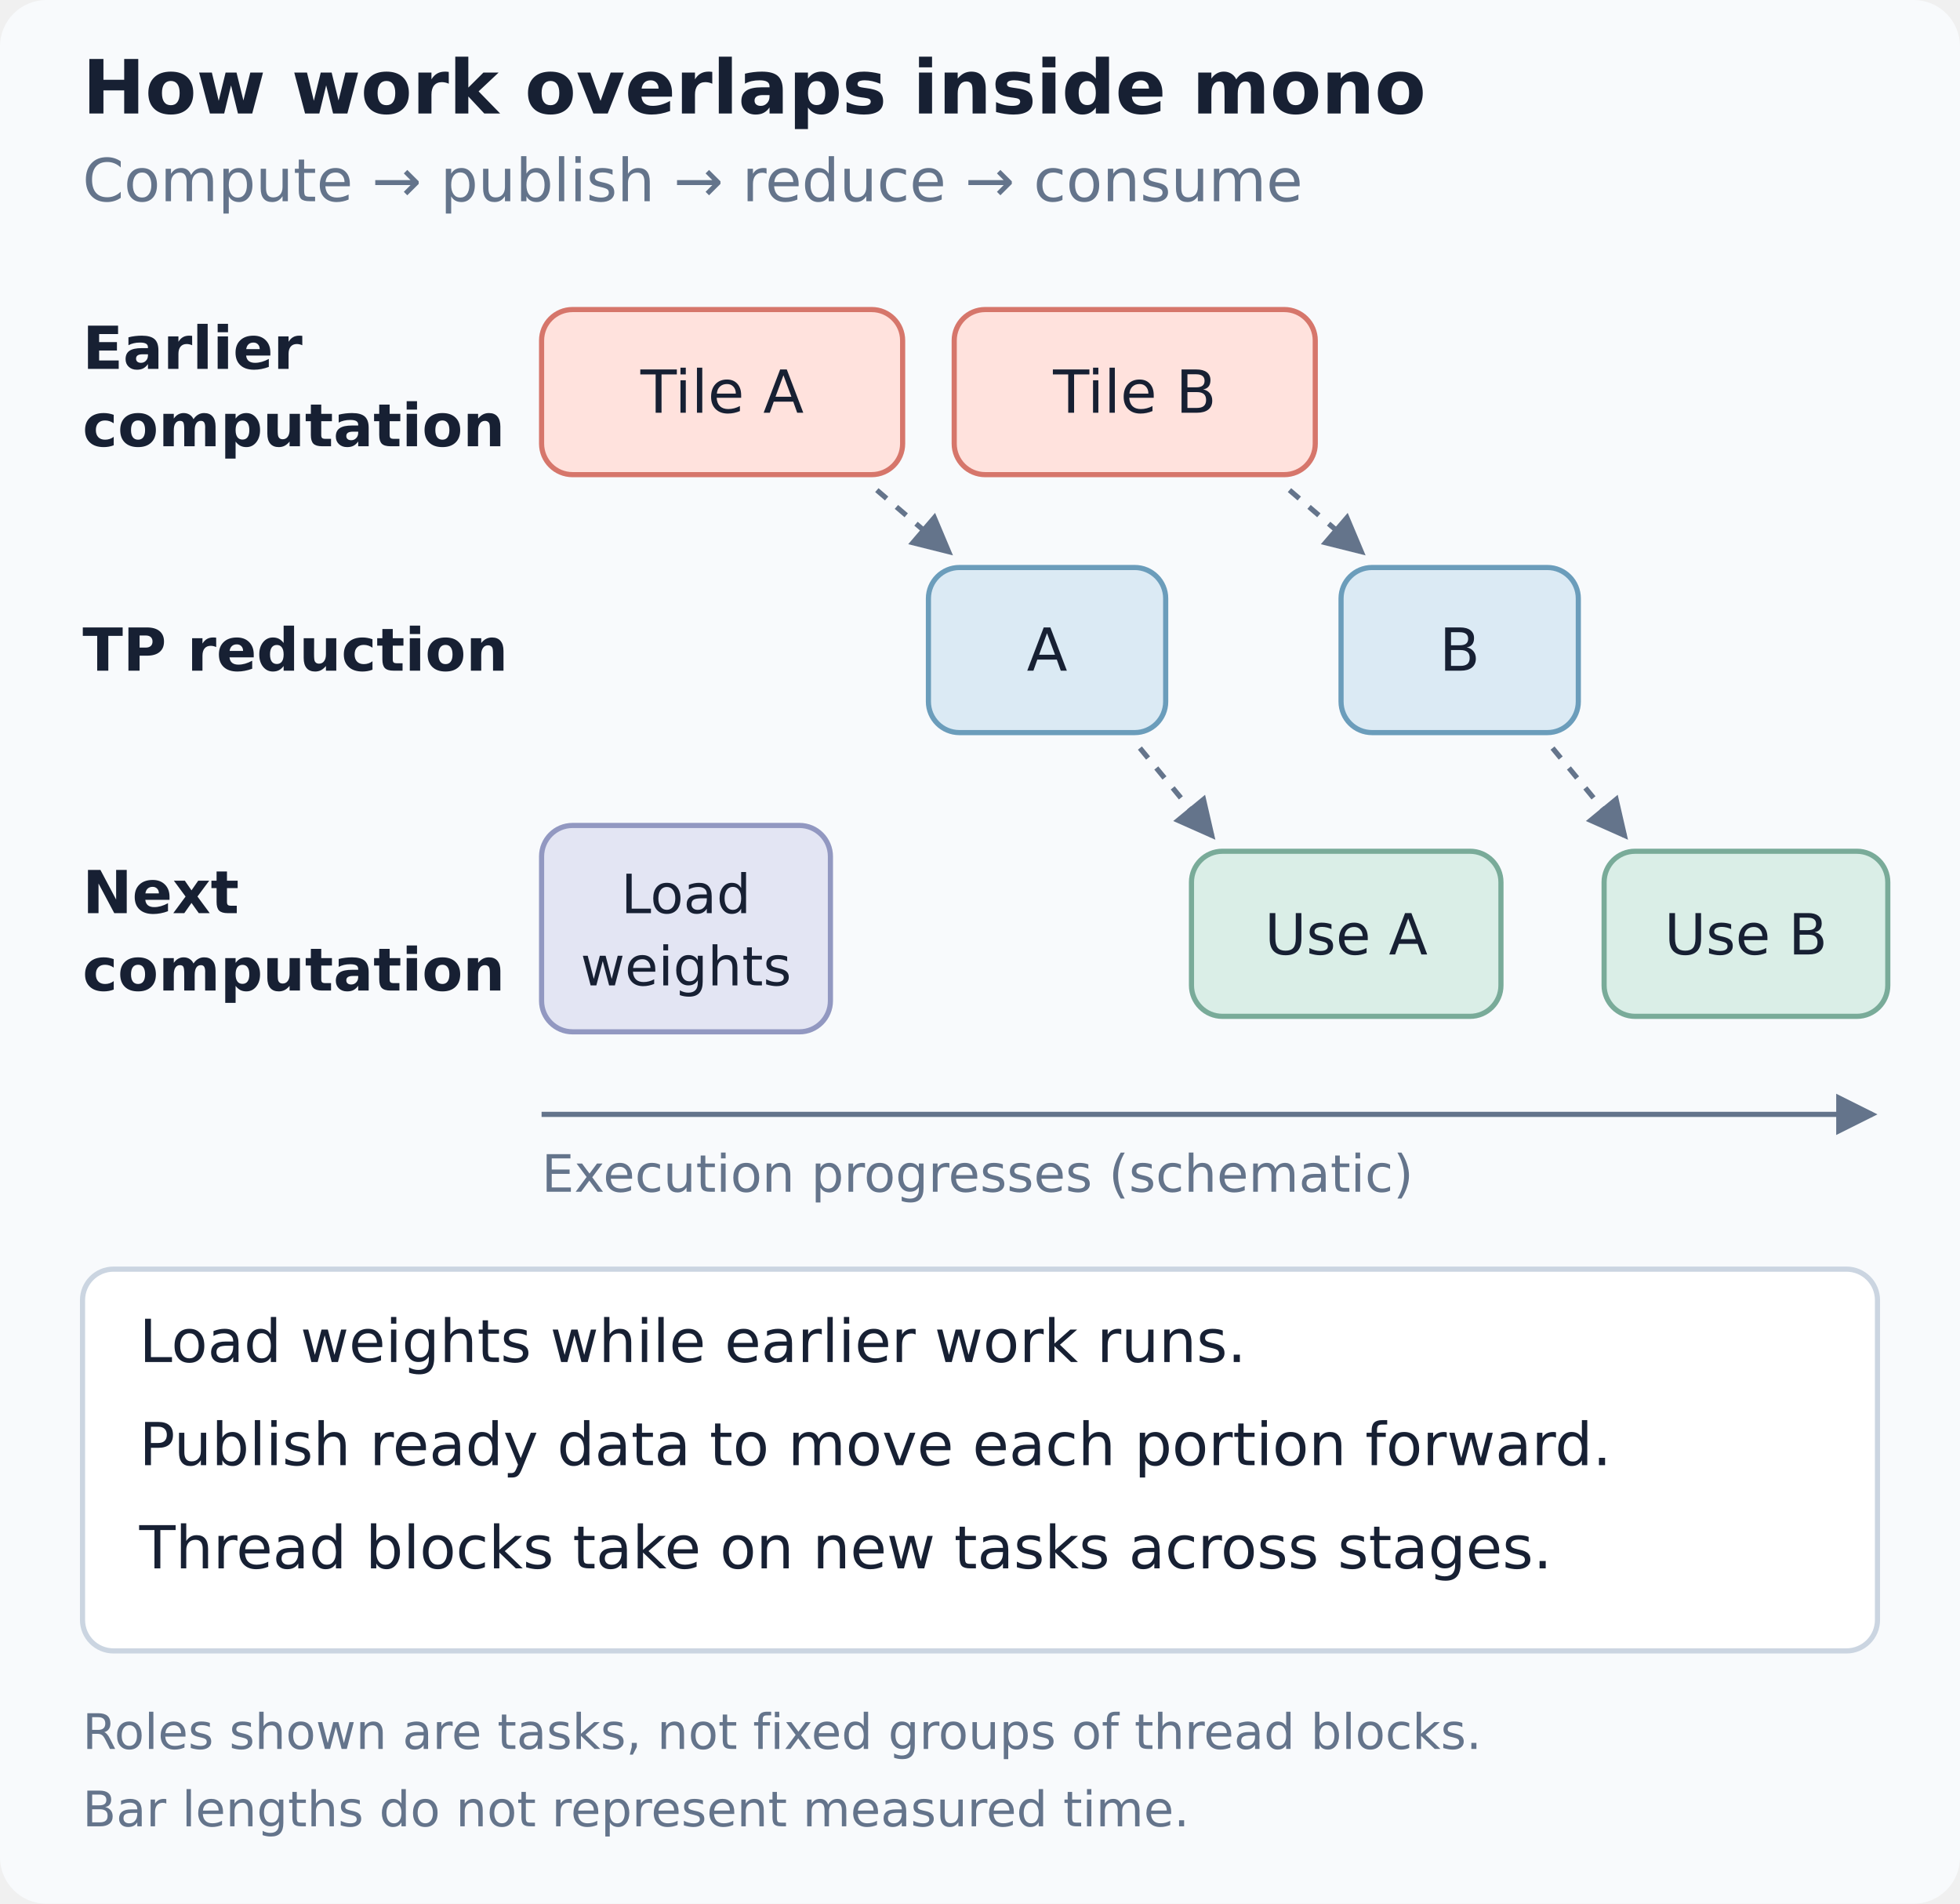
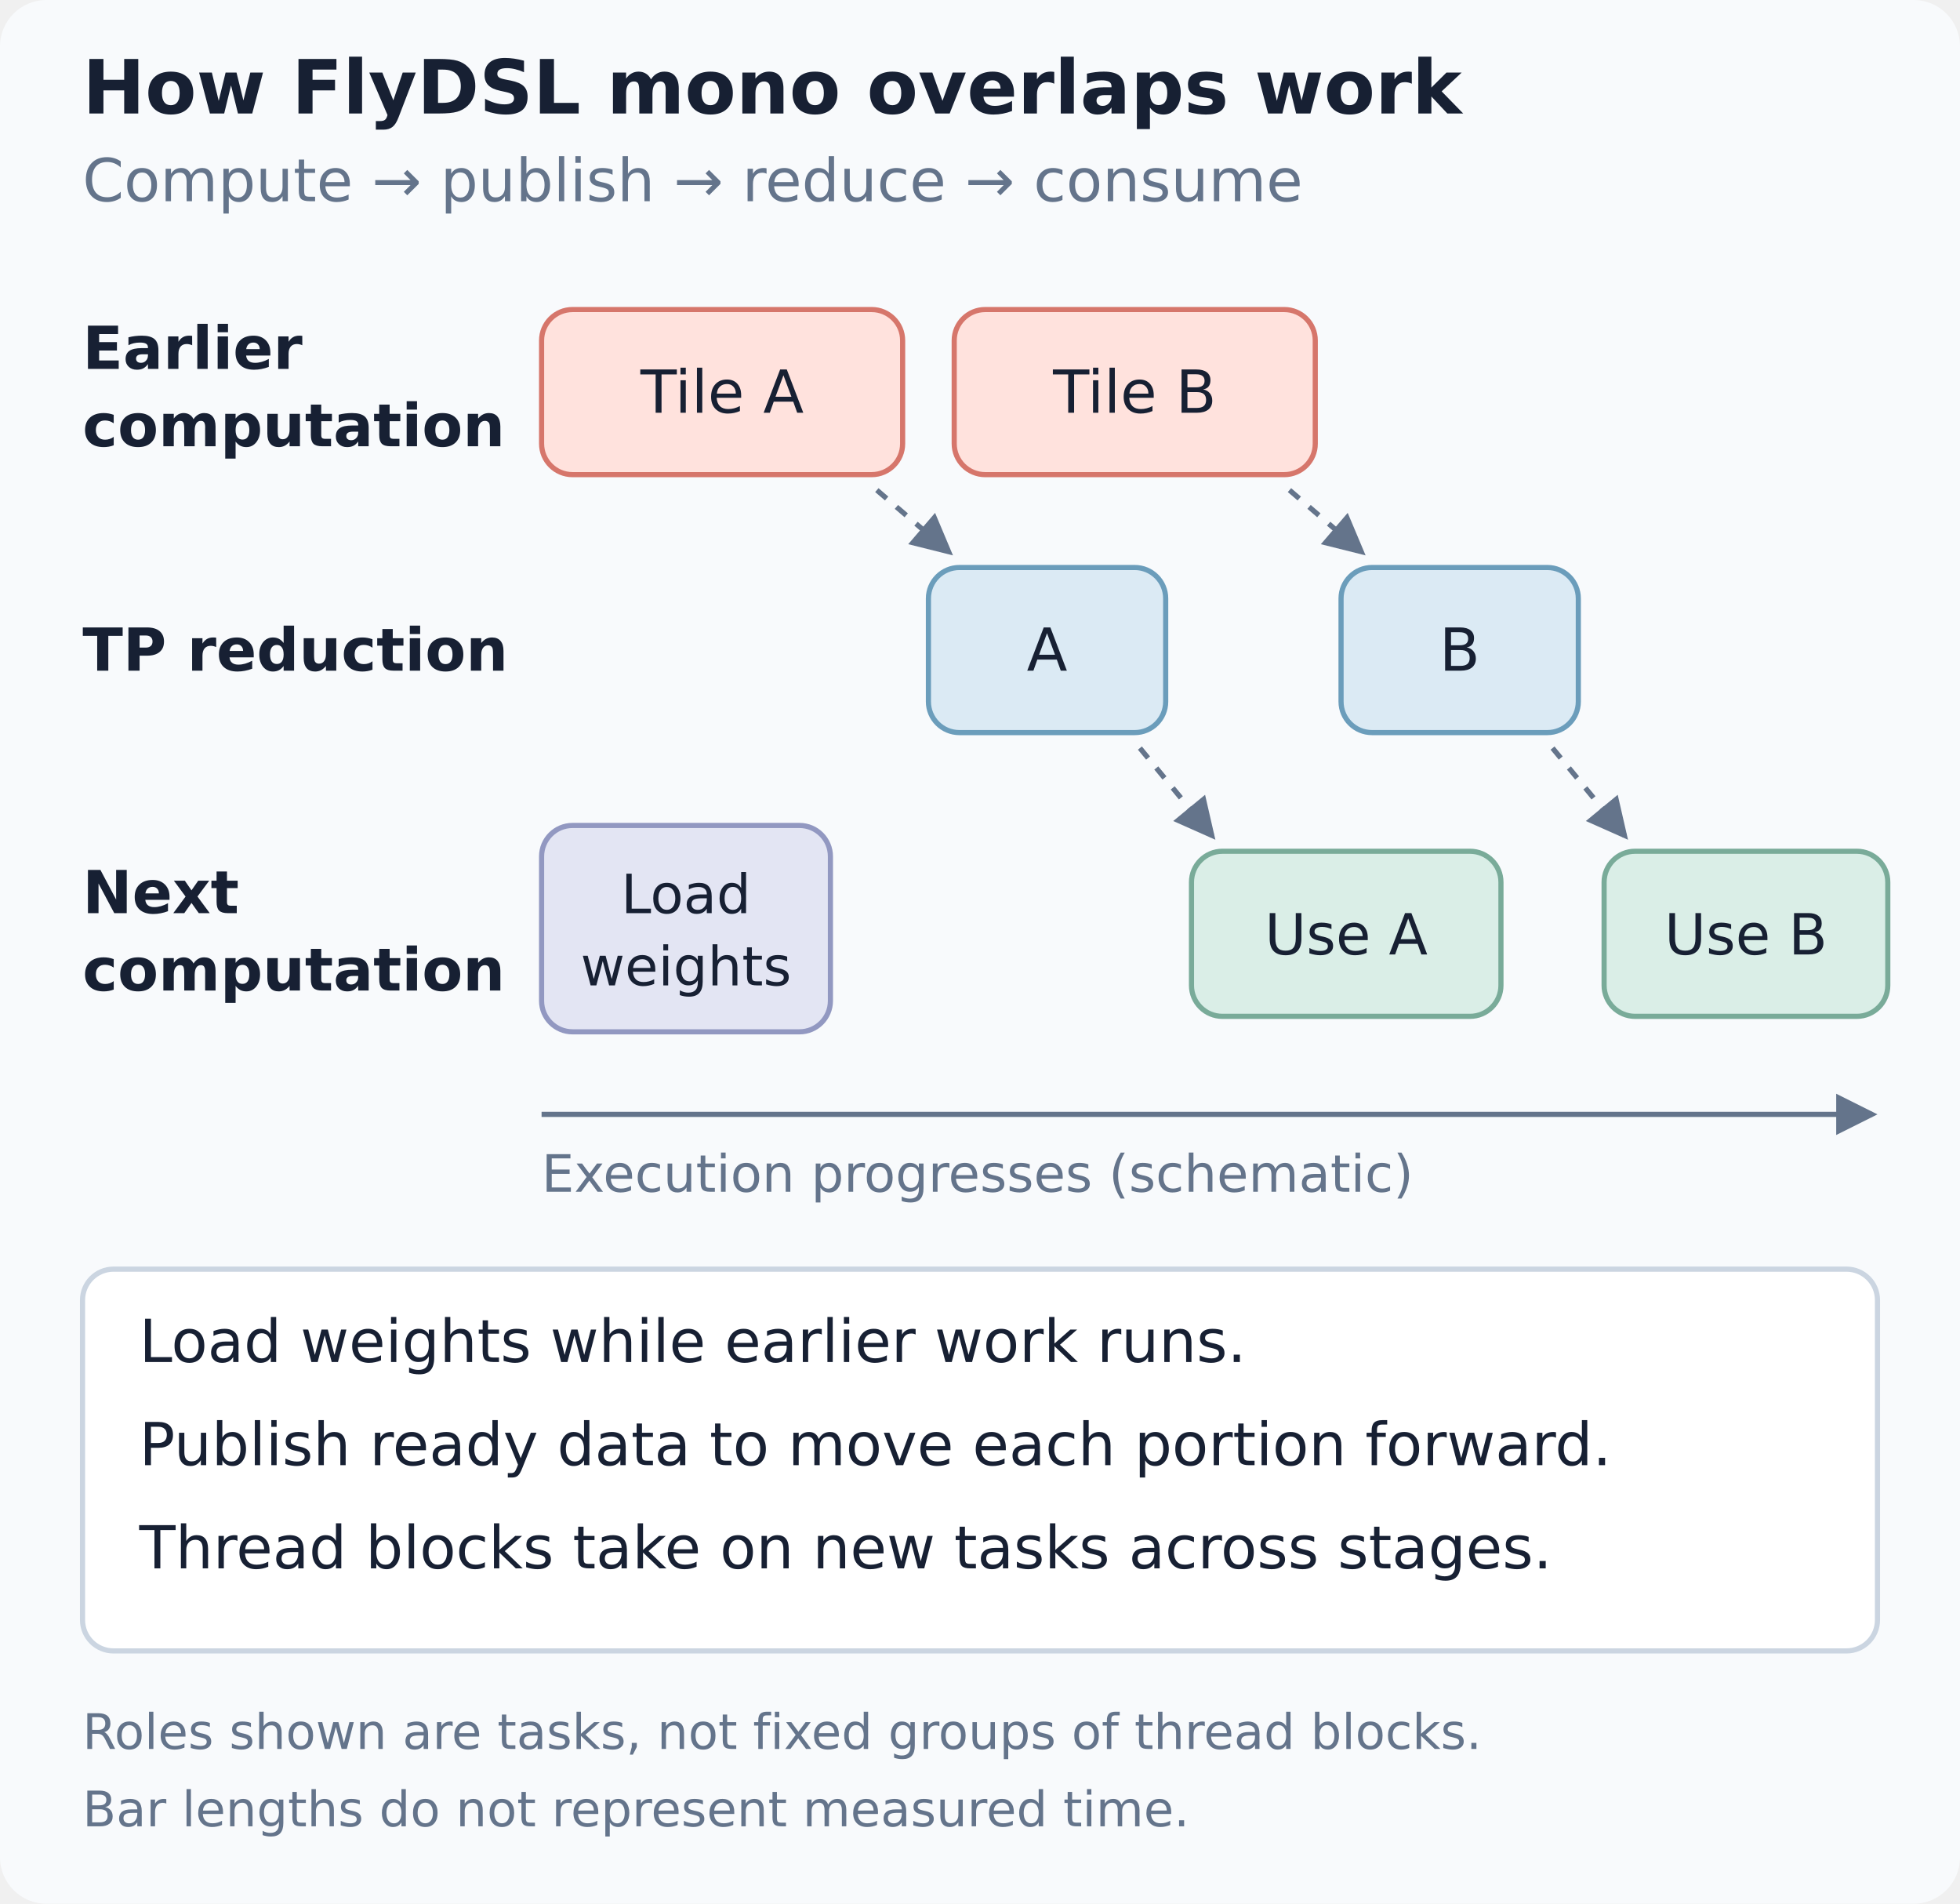
<svg xmlns="http://www.w3.org/2000/svg" width="760" height="738" viewBox="0 0 760 738" role="img" aria-labelledby="title desc">
  <defs>
    <marker id="arrow" markerWidth="8" markerHeight="8" refX="7" refY="4" orient="auto">
      <path d="M0 0 L8 4 L0 8" fill="#64748b" />
    </marker>
  </defs>
  <rect width="760" height="738" rx="18" fill="#f8fafc" />
  <g font-family="DejaVu Sans,Arial,sans-serif">
-     <text x="32" y="44" font-size="29" font-weight="700" fill="#172033" text-anchor="start">How work overlaps inside mono</text>
+     <text x="32" y="44" font-size="29" font-weight="700" fill="#172033" text-anchor="start">How FlyDSL mono overlaps work</text>
    <text x="32" y="78" font-size="23" font-weight="400" fill="#64748b" text-anchor="start">Compute → publish → reduce → consume</text>
    <text x="32" y="143" font-size="23" font-weight="700" fill="#172033" text-anchor="start">Earlier</text>
    <text x="32" y="173" font-size="23" font-weight="700" fill="#172033" text-anchor="start">computation</text>
    <rect x="210" y="120" width="140" height="64" rx="12" fill="#ffe2dd" stroke="#d6766b" stroke-width="2" />
    <text x="280" y="160" font-size="23" font-weight="500" fill="#172033" text-anchor="middle">Tile A</text>
    <rect x="370" y="120" width="140" height="64" rx="12" fill="#ffe2dd" stroke="#d6766b" stroke-width="2" />
    <text x="440" y="160" font-size="23" font-weight="500" fill="#172033" text-anchor="middle">Tile B</text>
    <text x="32" y="260" font-size="23" font-weight="700" fill="#172033" text-anchor="start">TP reduction</text>
    <rect x="360" y="220" width="92" height="64" rx="12" fill="#dbeaf4" stroke="#6b9dbb" stroke-width="2" />
    <text x="406" y="260" font-size="23" font-weight="500" fill="#172033" text-anchor="middle">A</text>
    <rect x="520" y="220" width="92" height="64" rx="12" fill="#dbeaf4" stroke="#6b9dbb" stroke-width="2" />
    <text x="566" y="260" font-size="23" font-weight="500" fill="#172033" text-anchor="middle">B</text>
    <text x="32" y="354" font-size="23" font-weight="700" fill="#172033" text-anchor="start">Next</text>
    <text x="32" y="384" font-size="23" font-weight="700" fill="#172033" text-anchor="start">computation</text>
    <rect x="210" y="320" width="112" height="80" rx="12" fill="#e3e5f3" stroke="#9298c1" stroke-width="2" />
    <text x="266" y="354" font-size="21" font-weight="500" fill="#172033" text-anchor="middle">Load</text>
    <text x="266" y="382" font-size="21" font-weight="500" fill="#172033" text-anchor="middle">weights</text>
    <rect x="462" y="330" width="120" height="64" rx="12" fill="#daeee7" stroke="#79ab99" stroke-width="2" />
    <text x="522" y="370" font-size="22" font-weight="500" fill="#172033" text-anchor="middle">Use A</text>
    <rect x="622" y="330" width="110" height="64" rx="12" fill="#daeee7" stroke="#79ab99" stroke-width="2" />
    <text x="677" y="370" font-size="22" font-weight="500" fill="#172033" text-anchor="middle">Use B</text>
    <path d="M340 190 L368 214" fill="none" stroke="#64748b" stroke-width="2" marker-end="url(#arrow)" stroke-dasharray="5 5" />
    <path d="M500 190 L528 214" fill="none" stroke="#64748b" stroke-width="2" marker-end="url(#arrow)" stroke-dasharray="5 5" />
    <path d="M442 290 L470 324" fill="none" stroke="#64748b" stroke-width="2" marker-end="url(#arrow)" stroke-dasharray="5 5" />
    <path d="M602 290 L630 324" fill="none" stroke="#64748b" stroke-width="2" marker-end="url(#arrow)" stroke-dasharray="5 5" />
    <path d="M210 432 H726" fill="none" stroke="#64748b" stroke-width="2" marker-end="url(#arrow)" />
    <text x="210" y="462" font-size="20" font-weight="400" fill="#64748b" text-anchor="start">Execution progresses (schematic)</text>
    <rect x="32" y="492" width="696" height="148" rx="12" fill="#ffffff" stroke="#cbd5e1" stroke-width="2" />
    <text x="54" y="528" font-size="23" font-weight="500" fill="#172033" text-anchor="start">Load weights while earlier work runs.</text>
    <text x="54" y="568" font-size="23" font-weight="500" fill="#172033" text-anchor="start">Publish ready data to move each portion forward.</text>
    <text x="54" y="608" font-size="23" font-weight="500" fill="#172033" text-anchor="start">Thread blocks take on new tasks across stages.</text>
    <text x="32" y="678" font-size="19" font-weight="400" fill="#64748b" text-anchor="start">Roles shown are tasks, not fixed groups of thread blocks.</text>
    <text x="32" y="708" font-size="19" font-weight="400" fill="#64748b" text-anchor="start">Bar lengths do not represent measured time.</text>
  </g>
</svg>
